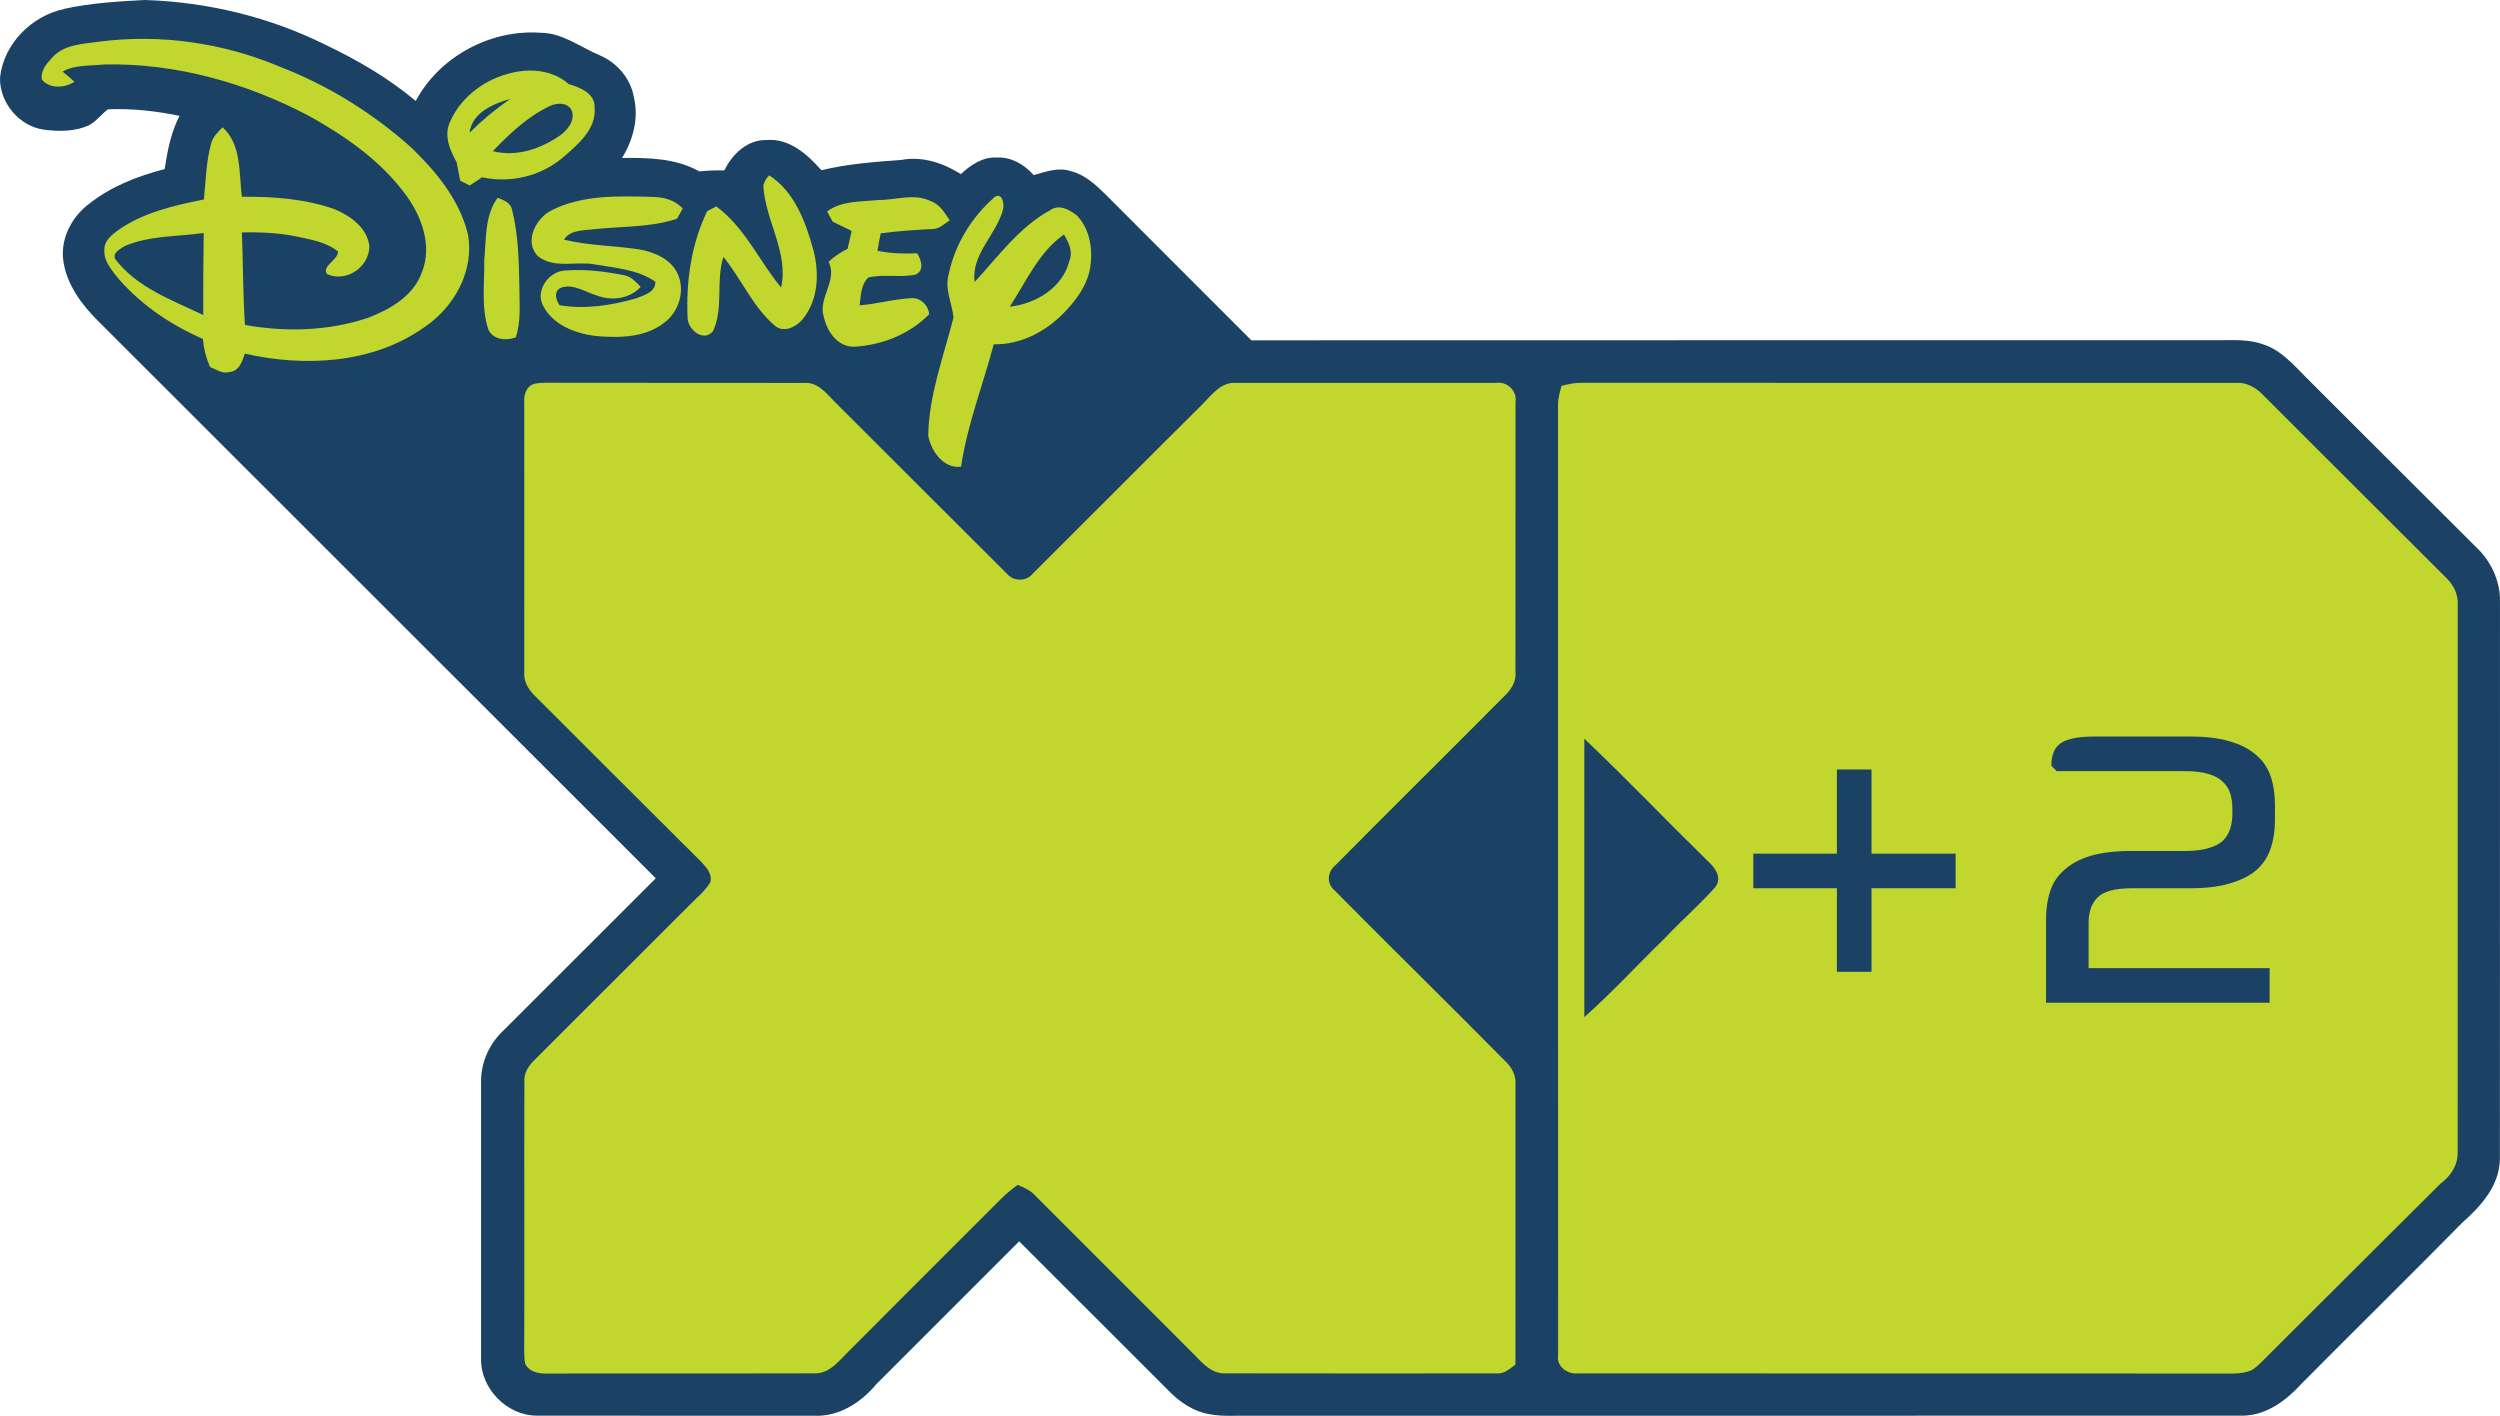
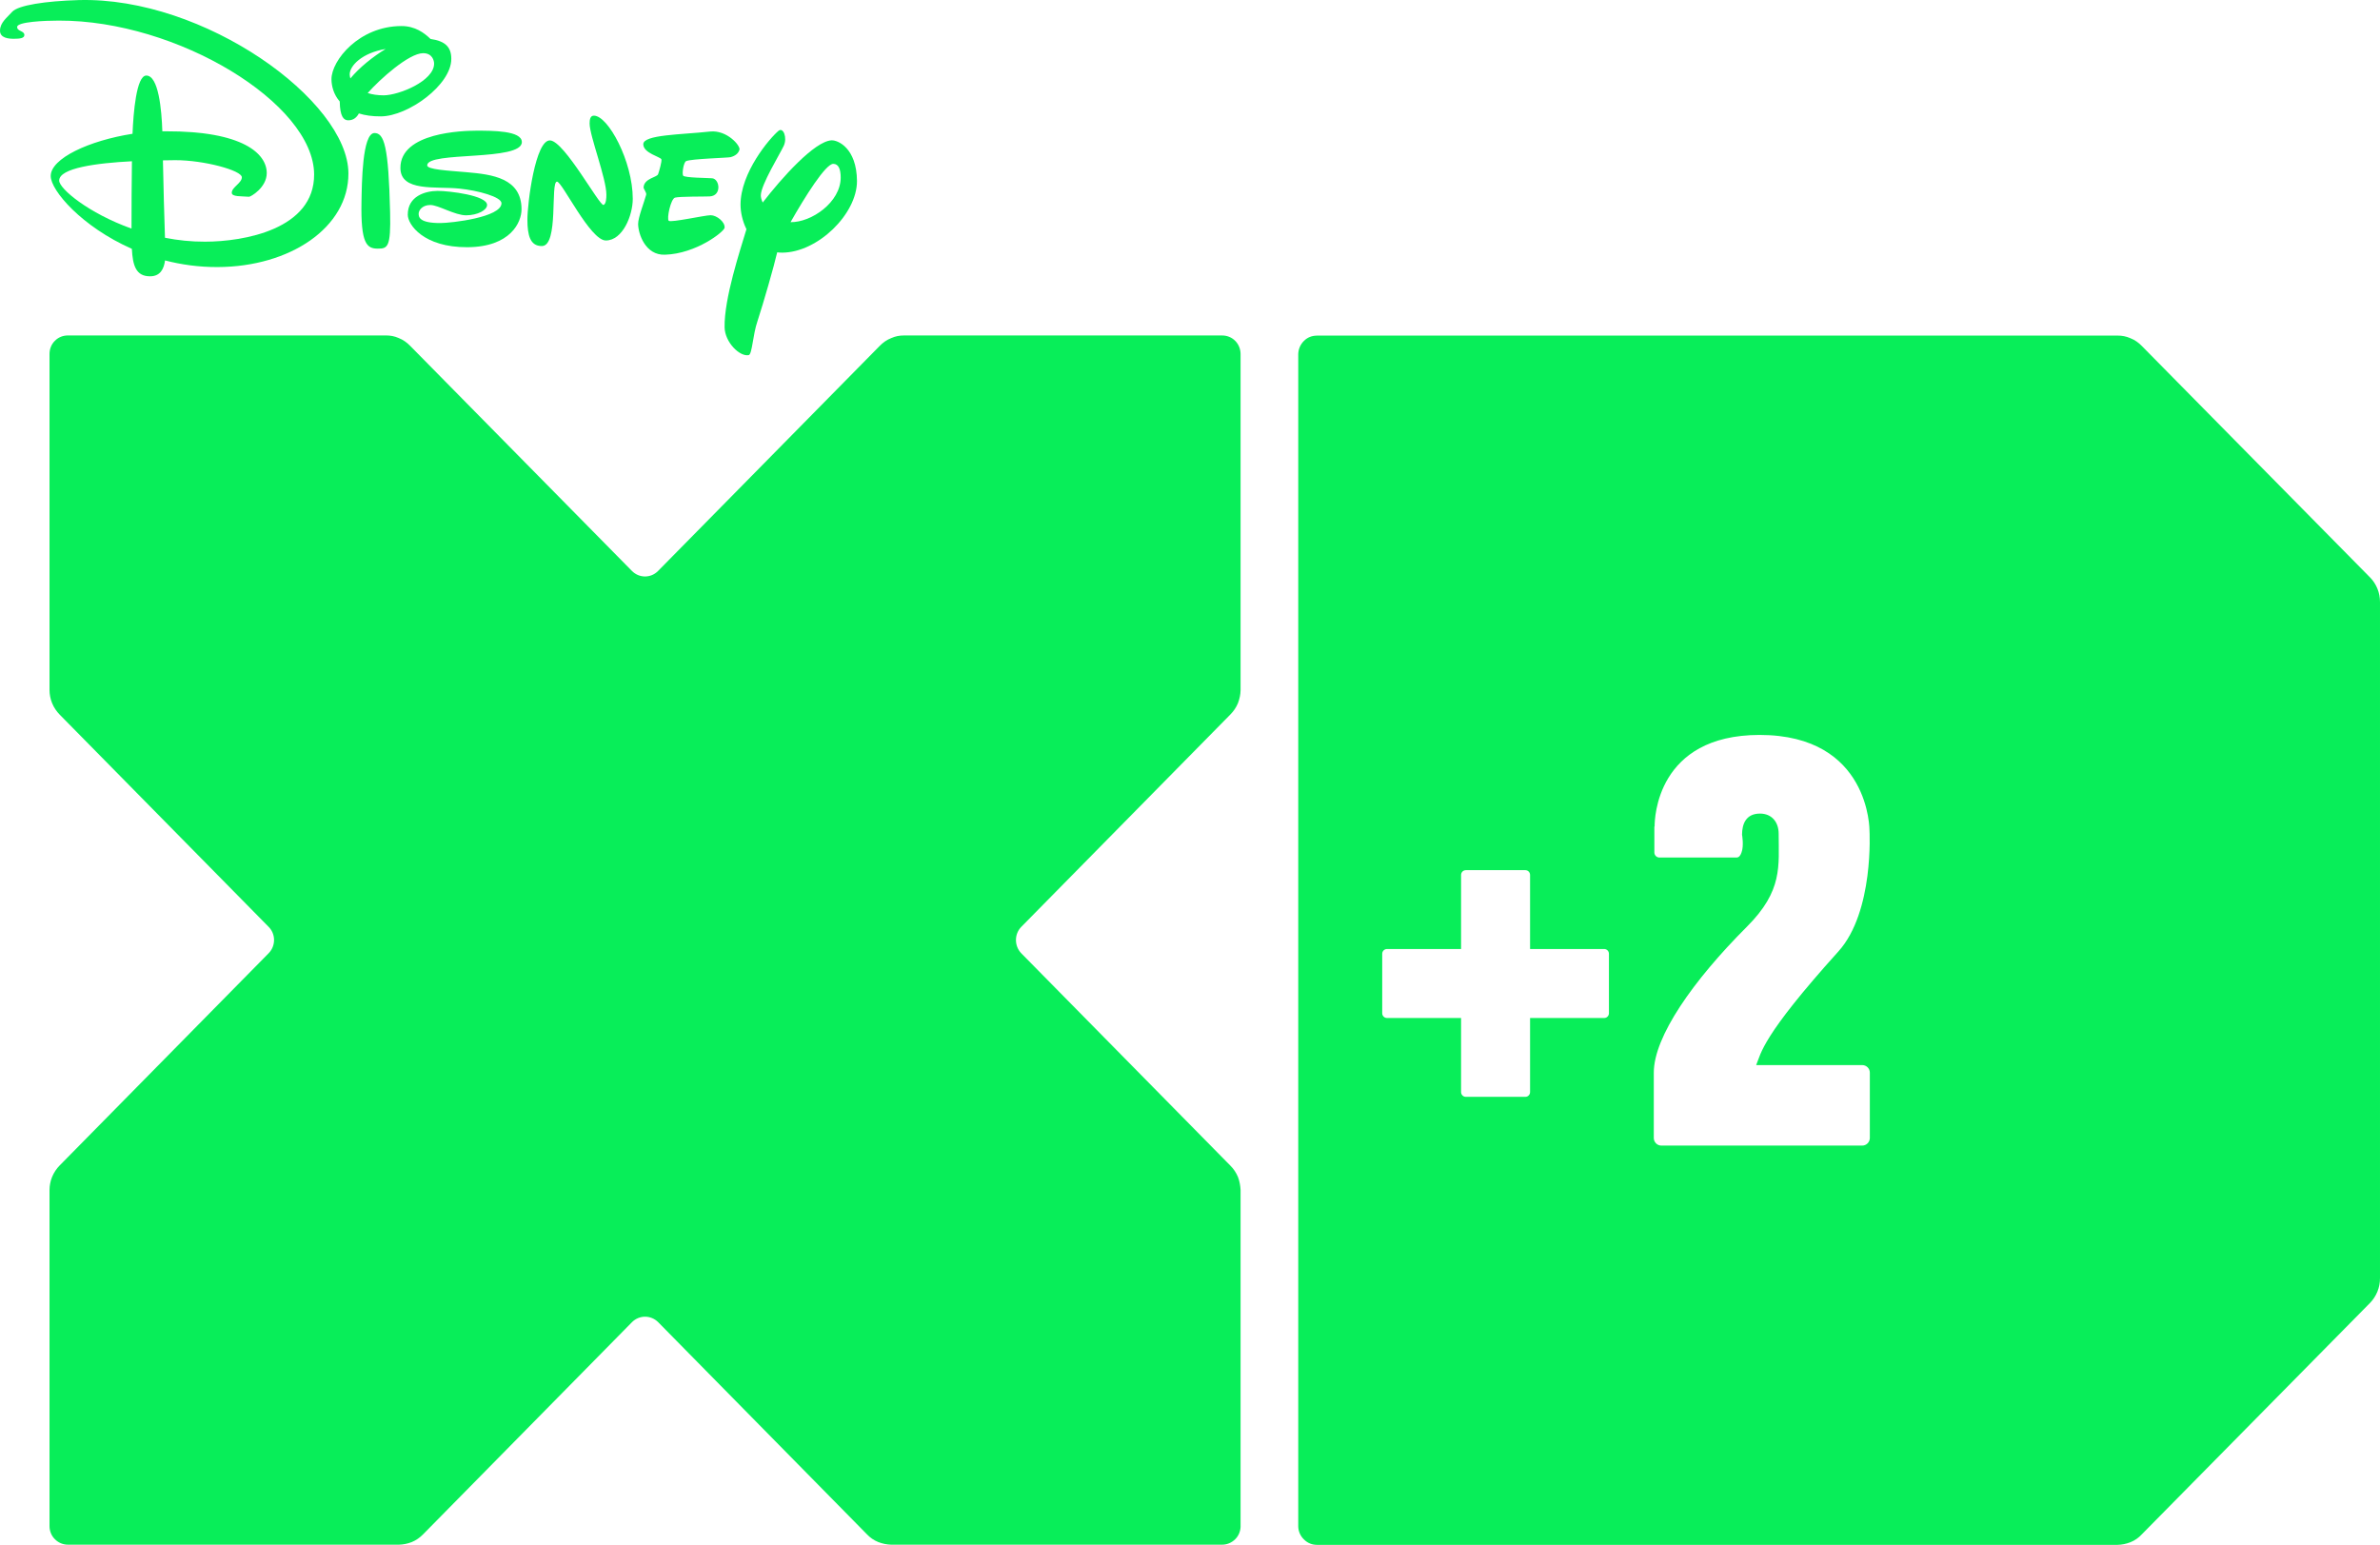
- <svg xmlns="http://www.w3.org/2000/svg" height="339.79" width="600" version="1.1" viewBox="0 0 480 271.832">
-   <path d="M12.31,1.698c5.099-1.109,10.334-1.44,15.537-1.7,12.001,0.389,23.943,3.269,34.711,8.634,6.124,2.925,12.052,6.377,17.262,10.754,4.547-8.523,14.323-13.772,23.94-13.097,4.229,0,7.635,2.757,11.366,4.32,3.347,1.408,6,4.482,6.584,8.109,0.967,3.983-0.162,8.193-2.277,11.612,5.027-0.052,10.328,0.026,14.829,2.575,1.596-0.162,3.205-0.234,4.813-0.182,1.524-3.133,4.392-5.91,8.096-5.838,4.385-0.37,7.849,2.744,10.535,5.799,5.027-1.213,10.191-1.615,15.335-1.972,4.009-0.772,8.07,0.577,11.443,2.712,1.868-1.732,4.184-3.315,6.85-3.179,2.796-0.149,5.332,1.323,7.129,3.367,2.296-0.616,4.736-1.576,7.103-0.759,2.731,0.662,4.859,2.653,6.798,4.58,9.27,9.322,18.605,18.585,27.888,27.907,61.956-0.039,123.92,0,185.87-0.019,2.809-0.006,5.702-0.195,8.394,0.791,3.522,1.129,5.949,4.061,8.479,6.578,11.035,11.002,22.023,22.036,33.077,33.012,2.465,2.627,4.002,6.176,3.925,9.808-0.026,35.685,0.019,71.37-0.019,107.06-0.084,5.04-3.607,9.01-7.188,12.15-10.198,10.354-20.563,20.538-30.8,30.852-2.919,3.218-6.695,6.124-11.223,6.234-63.818,0.032-127.63,0-191.45,0.013-2.348-0.026-4.722,0.156-7.045-0.279-2.854-0.467-5.397-2.082-7.441-4.067-9.691-9.737-19.461-19.402-29.153-29.133-9.095,9.134-18.241,18.209-27.342,27.335-2.99,3.587-7.213,6.377-12.06,6.15-17.735-0.026-35.471,0.013-53.2-0.019-5.767,0-10.866-5.254-10.71-11.002,0.006-17.748,0-35.49,0-53.232-0.013-3.633,1.609-7.207,4.255-9.678,9.765-9.75,19.515-19.52,29.285-29.26-35.66-35.65-71.351-71.312-107.04-106.97-3.211-3.179-6.104-7.077-6.72-11.677-0.558-4.197,1.654-8.394,4.976-10.866,4.216-3.36,9.328-5.3,14.492-6.662,0.538-3.516,1.2-7.025,2.854-10.217-4.521-0.928-9.14-1.453-13.759-1.252-1.194,0.934-2.134,2.173-3.445,2.965-2.724,1.33-5.877,1.323-8.822,0.941-4.768-0.643-8.543-5.19-8.44-9.977,0.681-6.474,6.052-11.884,12.332-13.195" fill="#1b4265" />
-   <path d="M9.858,11.234c2.303-2.783,6.227-2.796,9.516-3.276,11.541-1.44,23.424,0.272,34.141,4.768,9.425,3.607,18.15,9.03,25.643,15.783,4.671,4.567,9.056,9.88,10.652,16.354,1.375,6.967-2.562,14.083-8.284,17.923-9.886,7.058-22.989,7.732-34.511,5.112-0.474,1.46-1.129,3.419-2.971,3.522-1.323,0.422-2.504-0.499-3.685-0.928-0.784-1.706-1.238-3.535-1.4-5.41-6.481-2.848-12.514-6.948-16.97-12.501-0.98-1.343-2.102-2.822-1.946-4.586-0.071-1.68,1.31-2.828,2.53-3.724,4.859-3.483,10.814-4.807,16.568-5.974,0.396-3.587,0.415-7.259,1.408-10.756,0.292-1.291,1.323-2.173,2.18-3.101,3.711,3.347,3.114,8.809,3.711,13.337,6.02-0.052,12.17,0.376,17.878,2.42,3.036,1.272,6.24,3.6,6.604,7.136-0.091,3.97-4.379,6.922-8.115,5.319-1.122-1.596,2.056-2.614,2.095-4.359-2.238-1.836-5.177-2.277-7.914-2.874-3.464-0.707-7.012-0.882-10.542-0.791,0.221,5.923,0.201,11.839,0.584,17.755,7.784,1.421,16.016,1.174,23.56-1.336,4.229-1.609,8.738-4.158,10.367-8.654,2.173-5.229-0.065-11.113-3.321-15.355-4.744-6.312-11.361-10.917-18.198-14.719-12.072-6.389-25.662-10.223-39.375-9.945-2.699,0.298-5.605,0.006-8.05,1.375,0.791,0.623,1.55,1.272,2.283,1.953-1.81,1.194-4.787,1.427-6.247-0.422-0.305-1.583,0.798-2.965,1.81-4.048m14.045,36.037c-0.817,0.538-2.27,1.207-1.823,2.413,4.158,5.527,10.924,7.92,16.937,10.801-0.019-5.248,0.039-10.496,0.091-15.75-5.073,0.727-10.418,0.448-15.206,2.536z" fill="#c1d72d" />
-   <path d="m97.205,14.263c4.035-1.233,8.732-1.018,12.014,1.901,2.199,0.61,5.105,1.81,4.95,4.56,0.311,4.21-3.315,7.084-6.163,9.575-4.275,3.561-9.996,4.911-15.439,3.743-0.785,0.532-1.583,1.057-2.381,1.57-0.61-0.305-1.213-0.61-1.823-0.915-0.24-1.181-0.467-2.355-0.688-3.535-1.297-2.335-2.491-5.125-1.278-7.752,1.933-4.47,6.163-7.823,10.808-9.147m-7.05,11.229c2.4-2.407,5.027-4.567,7.817-6.506-3.302,0.96-7.324,2.614-7.817,6.506m15.251-5.053c-4.178,2.005-7.609,5.28-10.788,8.582,4.573,1.174,9.309-0.461,13.033-3.107,1.362-1.032,2.653-2.64,2.212-4.457-0.61-1.875-3.017-1.797-4.457-1.018z" fill="#c1d72d" />
-   <path d="m146.56,35.624c0.175-0.746,0.558-1.401,1.135-1.959,4.891,3.192,6.999,8.945,8.466,14.33,1.181,4.45,0.973,9.652-2.082,13.337-1.233,1.447-3.626,2.647-5.293,1.213-4.262-3.6-6.396-8.965-9.886-13.208-1.524,4.632,0.104,9.795-2.017,14.259-1.849,2.205-4.911-0.37-4.872-2.692-0.298-6.915,0.727-14.083,3.769-20.362,0.584-0.298,1.161-0.603,1.745-0.908,5.468,4.002,8.212,10.464,12.449,15.569,1.512-6.727-3.094-12.942-3.412-19.578z" fill="#c1d72d" />
-   <path d="m105.81,40.425c5.968-3.049,12.857-2.789,19.363-2.627,2.16,0.026,4.411,0.564,5.903,2.238-0.363,0.649-0.727,1.297-1.083,1.953-5.099,1.706-10.542,1.44-15.828,2.005-2.024,0.279-4.619,0.052-5.877,2.024,4.722,1.148,9.62,1.135,14.408,1.862,2.913,0.512,6.117,1.836,7.421,4.69,1.498,3.276,0.208,7.382-2.666,9.458-3.73,2.861-8.732,2.874-13.201,2.471-3.912-0.499-8.193-2.18-10.042-5.916-1.369-2.828,1.031-6.273,3.996-6.617,3.938-0.363,7.882,0.13,11.742,0.902,1.304,0.266,2.193,1.31,3.068,2.212-2.154,2.361-5.715,2.75-8.582,1.596-2.147-0.649-4.314-2.212-6.63-1.466-1.55,0.603-1.122,2.329-0.363,3.386,4.833,0.843,9.828,0.045,14.505-1.246,1.518-0.584,3.996-1.239,3.879-3.263-3.406-2.374-7.707-2.627-11.664-3.328-3.587-0.649-7.81,0.889-10.898-1.583-2.692-2.783-0.402-7.213,2.549-8.751z" fill="#c1d72d" />
-   <path d="m168.59,38.401c3.367,0.039,6.928-1.369,10.14,0.221,1.713,0.616,2.66,2.257,3.62,3.685-1.044,0.629-1.985,1.687-3.295,1.667-3.328,0.162-6.656,0.383-9.957,0.824-0.24,1.116-0.448,2.232-0.623,3.36,2.51,0.512,5.073,0.59,7.622,0.474,0.785,1.239,1.434,3.315-0.298,4.087-2.965,0.623-6.065-0.117-9.036,0.538-1.505,1.336-1.46,3.529-1.719,5.365,3.386-0.259,6.688-1.233,10.088-1.382,1.68-0.039,3.14,1.44,3.269,3.081-3.691,3.814-9.049,5.942-14.31,6.247-3.224,0.117-5.261-2.854-5.91-5.676-1.213-3.646,2.744-7.064,0.902-10.626,1.07-1.032,2.335-1.823,3.652-2.497,0.259-1.142,0.532-2.283,0.785-3.432-1.213-0.584-2.426-1.174-3.633-1.771-0.363-0.655-0.727-1.304-1.083-1.959,2.789-2.115,6.48-1.842,9.789-2.205z" fill="#c1d72d" />
-   <path d="m190.96,37.836c1.492-1.018,1.894,1.401,1.615,2.433-1.297,4.794-6.143,8.589-5.443,13.876,4.541-4.911,8.608-10.607,14.609-13.85,1.661-1.116,3.561-0.026,4.943,1.006,2.582,2.588,3.172,6.552,2.64,10.042-0.564,3.47-2.75,6.383-5.164,8.829-3.497,3.555-8.284,6.059-13.363,5.929-2.082,7.836-5.079,15.446-6.273,23.495-3.334,0.487-5.793-3.036-6.305-5.962,0.123-7.804,2.971-15.219,4.859-22.704-0.318-2.77-1.745-5.494-0.915-8.329,1.161-5.67,4.457-10.976,8.796-14.764m2.906,21.044c5.002-0.532,10.23-3.678,11.463-8.829,0.727-1.784-0.162-3.503-1.044-5.027-4.852,3.386-7.259,9.056-10.418,13.856z" fill="#c1d72d" />
-   <path d="m95.551,37.966c1.116,0.448,2.497,0.941,2.757,2.283,1.226,4.839,1.317,9.893,1.414,14.862-0.006,3.224,0.35,6.545-0.688,9.659-1.829,0.675-4.288,0.519-5.242-1.434-1.447-4.294-0.746-8.913-0.817-13.35,0.396-4.061,0.045-8.556,2.575-12.021z" fill="#c1d72d" />
-   <path d="m102.76,73.651c1.622-0.272,3.269-0.136,4.904-0.156,15.582,0.045,31.164-0.019,46.739,0.026,2.569-0.195,4.249,1.972,5.851,3.613,11.041,11.002,22.042,22.049,33.09,33.038,1.258,1.505,3.743,1.498,4.963-0.052,10.95-10.885,21.822-21.848,32.772-32.72,1.712-1.79,3.522-4.119,6.292-3.886,16.652-0.019,33.311,0,49.969-0.006,2.043-0.305,4.009,1.609,3.639,3.672-0.019,17.32,0,34.64-0.013,51.954,0.188,1.842-0.941,3.393-2.199,4.593-10.788,10.86-21.679,21.614-32.454,32.487-1.369,1.103-1.635,3.308-0.279,4.541,10.86,10.976,21.9,21.783,32.753,32.766,1.323,1.194,2.348,2.822,2.186,4.677-0.006,17.93,0.006,35.86-0.006,53.79-1.07,0.817-2.186,1.836-3.633,1.706-17.288,0.006-34.582,0.026-51.87-0.013-2.757,0.195-4.599-1.953-6.318-3.736-10.14-10.191-20.336-20.317-30.482-30.495-0.889-0.954-2.108-1.447-3.263-1.959-1.31,0.954-2.562,1.992-3.678,3.172-9.607,9.646-19.273,19.227-28.874,28.88-1.849,1.816-3.652,4.288-6.565,4.139-17.074,0.052-34.154-0.013-51.228,0.032-1.589,0.065-3.464-0.298-4.223-1.875-0.292-1.609-0.156-3.263-0.175-4.891,0.045-16.451-0.026-32.915,0.026-49.366-0.097-1.576,0.798-2.945,1.875-4.002,9.912-9.899,19.818-19.805,29.73-29.704,1.401-1.44,3.029-2.712,4.074-4.45,0.454-1.557-0.675-2.822-1.641-3.866-10.62-10.568-21.212-21.154-31.806-31.741-1.297-1.22-2.413-2.828-2.251-4.697,0-17.307,0.013-34.608-0.006-51.915-0.136-1.466,0.487-3.237,2.102-3.555z" fill="#c1d72d" />
-   <path d="m299.82,74.085c1.213-0.318,2.452-0.59,3.724-0.59,41.951,0.026,83.903,0.013,125.86,0.013,1.842-0.11,3.561,0.817,4.852,2.076,11.91,11.878,23.781,23.8,35.717,35.665,1.258,1.291,2.005,3.068,1.914,4.885-0.026,35.03,0.019,70.053-0.019,105.08,0.084,2.497-1.362,4.638-3.308,6.052-10.821,10.801-21.679,21.582-32.506,32.396-1.207,1.161-2.283,2.491-3.704,3.399-2.154,0.934-4.58,0.59-6.857,0.655-40.861-0.039-81.722,0.006-122.59-0.019-1.985,0.182-4.087-1.336-3.749-3.483-0.032-60.782,0.006-121.58-0.019-182.35-0.013-1.291,0.331-2.543,0.688-3.769" fill="#c1d72d" />
-   <path d="m304.19,141.83c8.011,7.609,15.647,15.614,23.547,23.34,1.395,1.246,3.049,3.263,1.628,5.125-3.081,3.464-6.61,6.506-9.776,9.899-5.157,5.002-10.023,10.315-15.394,15.089-0.013-17.82-0.006-35.639-0.006-53.453z" fill="#1b4265" />
-   <path d="m359.33,186.59-6.644,0,0-16.049-16.049,0,0-6.644,16.049,0,0-16.151,6.644,0,0,16.151,16.151,0,0,6.644-16.151,0,0,16.049" fill="#1b4265" />
-   <path d="m435.77,185.88,0,6.644-42.933,0,0-16.049c0-1.976,0.273-3.782,0.818-5.418,0.545-1.635,1.465-2.998,2.76-4.089,1.295-1.159,2.964-2.044,5.009-2.658,2.113-0.613,4.702-0.92,7.769-0.92h10.324c1.772,0,3.237-0.17,4.396-0.511,1.227-0.341,2.181-0.818,2.862-1.431,0.681-0.681,1.159-1.465,1.431-2.351,0.273-0.886,0.409-1.84,0.409-2.862v-1.022c-0-1.022-0.136-1.976-0.409-2.862-0.273-0.886-0.75-1.635-1.431-2.249-0.682-0.681-1.636-1.193-2.862-1.533-1.159-0.341-2.624-0.511-4.396-0.511h-24.635l-1.022-1.022c-0-2.044,0.579-3.475,1.738-4.293,1.227-0.886,3.373-1.329,6.44-1.329h18.4c3.067,0,5.622,0.307,7.667,0.92,2.112,0.613,3.816,1.499,5.111,2.658,1.295,1.09,2.215,2.453,2.76,4.089,0.545,1.636,0.818,3.442,0.818,5.418v2.964c-0,1.976-0.273,3.782-0.818,5.418-0.545,1.636-1.465,3.033-2.76,4.191-1.295,1.09-2.999,1.942-5.111,2.556-2.045,0.613-4.6,0.92-7.667,0.92h-11.142c-3.271,0-5.486,0.613-6.644,1.84-1.09,1.159-1.636,2.726-1.636,4.702v8.791h34.755" fill="#1b4265" />
+ <svg xmlns="http://www.w3.org/2000/svg" height="389.48" width="600" version="1.1" viewBox="0 0 600 389.481">
+   <g fill="#08ee59" transform="translate(453.57 -337.62)">
+     <path d="m-433.72 337.64c-8.454 0.248-15.253 1.302-16.778 2.954-1.327 1.498-3.032 2.696-3.068 4.697-0.065 1.943 2.209 2.12 3.568 2.103 1.335 0 2.586-0.117 2.569-0.947 0-1.113-1.822-0.876-1.822-2.032 0-1.309 6.991-1.6 10.474-1.6 29.904-0.108 64.341 20.923 64.396 38.771 0.065 13.847-17.727 16.964-27.531 16.964-3.489 0.013-6.86-0.349-10.066-0.983-0.162-4.409-0.409-13.656-0.519-19.519 1.126-0.019 2.187-0.045 3.085-0.045 7.266-0.019 16.804 2.588 16.811 4.308 0 1.474-2.541 2.502-2.541 3.907 0 1.052 2.352 0.842 4.352 1.008 0.37 0.045 4.471-2.292 4.466-5.976 0-4.866-5.986-10.608-25.465-10.528h-0.855c-0.182-5.472-0.957-14.059-4.045-14.055-2.521 0.019-3.26 9.495-3.472 14.682-10.935 1.708-20.642 6.209-20.622 10.656 0 3.635 7.823 12.779 20.452 18.349 0.221 4.126 0.989 6.946 4.603 6.926 2.619 0 3.49-1.947 3.764-3.999 4.089 1.059 8.522 1.685 13.224 1.67 18.33-0.052 33.061-10.003 33.006-23.629-0.065-18.296-36.358-44.568-67.983-43.681m-4.931 45.501c0-3.174 9.518-4.414 18.336-4.866-0.065 4.999-0.117 12.163-0.104 16.977-10.849-3.883-18.234-10.054-18.234-12.112" />
+     <path d="m-359.17 371.16c-3.088 0.033-3.183 12.723-3.271 17.357-0.208 10.552 1.334 11.785 4.104 11.785 2.477 0 3.321-0.304 3.111-9.139-0.389-16.775-1.509-20.003-3.943-20.003" />
+     <path d="m-357.54 366.96c6.843-0.033 17.782-7.946 17.742-14.512 0-2.95-1.507-4.478-5.239-5.007-1.587-1.537-3.897-3.264-7.343-3.255-10.688 0.026-17.626 8.693-17.626 13.379 0.006 1.76 0.552 3.875 2.084 5.641 0.065 3.772 0.957 4.745 2.158 4.745 1.347 0 2.164-0.793 2.662-1.734 1.523 0.485 3.359 0.76 5.561 0.742m0.692-5.304c-1.573 0-2.894-0.216-4.023-0.576 3.043-3.46 10.362-10.034 13.97-10.052 2.349 0 2.771 1.912 2.771 2.635-0.002 4.385-8.887 7.976-12.719 7.994m0.506-11.693c-3.268 1.978-6.63 4.696-8.899 7.432-0.097-0.353-0.169-0.709-0.169-1.037 0-2.107 3.033-5.395 9.069-6.395" />
+     <path d="m-322.01 373.44c0-2.905-7.424-2.876-11.606-2.871-3.137 0.026-19.029 0.381-19.011 9.395 0 6.08 8.917 4.592 14.82 5.199 4.798 0.484 10.63 2.096 10.663 3.685 0 3.585-12.747 5.003-15.356 5.003-5.416 0.033-5.526-1.554-5.526-2.368 0-0.812 0.899-2.179 2.933-2.179 2.018-0.013 6.18 2.61 9.068 2.601 2.852-0.026 5.247-1.301 5.247-2.612 0-2.398-9.52-3.544-12.469-3.544-3.102 0.019-7.548 1.307-7.523 6.019 0 2.45 3.942 8.228 15.015 8.177 10.915-0.052 13.677-6.324 13.661-9.561 0-7.871-7.389-8.784-13.814-9.344-4.815-0.421-9.983-0.66-9.964-1.738 0-3.599 23.861-0.962 23.861-5.862" />
+     <path d="m-303.86 366.78c-0.898 0-1.067 0.967-1.067 1.986 0 3.116 4.227 13.827 4.227 17.948 0 0.841-0.065 2.359-0.727 2.572-1.008 0.295-9.797-15.986-13.432-16.264-3.751-0.292-5.77 15.972-5.75 19.977 0 3.971 0.706 6.673 3.636 6.655 4.326 0 2.085-16.24 3.823-16.24 1.296 0 8.373 14.854 12.315 14.837 4.266-0.013 6.794-6.373 6.785-10.506 0-9.445-6.219-20.999-9.811-20.966" />
+     <path d="m-274.4 391.88c-1.51 0-10.018 1.914-10.577 1.408-0.565-0.526 0.5-5.506 1.561-5.836 1.066-0.33 7.721-0.249 8.779-0.314 3.09-0.179 2.506-4.41 0.597-4.571-0.972-0.089-6.973-0.107-7.316-0.669-0.312-0.547 0.11-3.373 0.767-3.663 1.381-0.592 10.511-0.817 11.202-0.995 1.14-0.305 1.968-0.913 2.24-1.893 0.273-0.996-3.171-5.019-7.433-4.563-7.329 0.804-16.817 0.769-16.817 3.199 0 2.281 4.46 3.197 4.572 3.831 0.117 0.608-0.571 2.976-0.835 3.721-0.26 0.792-3.453 1.036-3.66 3.243-0.065 0.521 0.796 1.316 0.649 1.954-0.506 1.866-2.03 5.731-2.027 7.32 0 2.475 1.807 7.97 6.771 7.784 7.865-0.243 14.906-5.809 15.026-6.79 0.162-1.457-1.993-3.165-3.501-3.165" />
+     <path d="m-243.95 373c-4.295 0.238-12.534 9.461-17.34 15.681-0.305-0.639-0.474-1.253-0.474-1.796 0-2.656 4.866-10.522 5.777-12.503 0.951-2.04-0.117-4.768-1.31-3.785-2.28 1.897-9.602 10.571-9.584 18.636 0 1.855 0.474 4.107 1.491 6.176-1.625 5.406-5.631 17.446-5.509 24.741 0.078 3.767 3.83 7.468 6.091 6.997 0.861-0.204 1.028-5.157 2.18-8.498 1.573-4.827 4.117-13.652 4.988-17.41 0.415 0.045 0.824 0.078 1.266 0.078 8.939-0.033 18.865-9.73 18.85-18.061-0.065-8.363-4.9-10.358-6.425-10.254m-10.325 20.627c3.604-6.338 8.846-14.732 10.776-14.699 1.353 0 1.867 1.401 1.867 3.449 0 6.199-7.357 11.337-12.643 11.25" />
+     <path d="m-140.82 722.37v-84.762c-0.065-1.113-0.253-2.186-0.656-3.246-0.461-1.109-1.157-2.127-1.951-2.9l-52.657-53.478c-1.818-1.861-1.818-4.875 0-6.709l52.657-53.486c0.794-0.808 1.49-1.762 1.951-2.905 0.402-1.056 0.643-2.175 0.656-3.25v-84.74c0-1.216-0.448-2.433-1.356-3.344-0.926-0.933-2.136-1.35-3.292-1.35h-80.239c-1.067 0-2.13 0.181-3.174 0.659-1.124 0.42-2.075 1.129-2.872 1.925l-55.921 56.787c-1.823 1.855-4.752 1.855-6.598-0.019l-55.931-56.775c-0.778-0.796-1.747-1.505-2.841-1.925-1.061-0.478-2.119-0.659-3.204-0.659h-80.198c-1.167 0-2.383 0.416-3.285 1.35-0.932 0.912-1.355 2.13-1.355 3.327v84.756c0.006 1.073 0.214 2.192 0.643 3.25 0.461 1.142 1.131 2.096 1.912 2.905l52.659 53.487c1.854 1.834 1.854 4.848 0 6.709l-52.659 53.478c-0.781 0.787-1.454 1.79-1.912 2.9-0.422 1.06-0.636 2.148-0.643 3.246v84.762c0 1.194 0.435 2.416 1.355 3.314 0.902 0.924 2.115 1.383 3.285 1.383h83.44c1.093-0.026 2.157-0.243 3.228-0.652 1.095-0.447 2.054-1.123 2.865-1.952l52.645-53.475c1.845-1.86 4.775-1.86 6.626-0.019l52.637 53.491c0.782 0.832 1.751 1.508 2.865 1.951 1.072 0.413 2.14 0.626 3.218 0.655h83.461c1.159 0 2.367-0.459 3.295-1.384 0.907-0.898 1.353-2.118 1.353-3.312" />
+     <path d="m-121.59 422.24c-1.195 0-2.365 0.412-3.271 1.344-0.926 0.921-1.4 2.137-1.42 3.334v295.48c0 1.196 0.493 2.425 1.42 3.322 0.904 0.924 2.076 1.382 3.271 1.382h201.9c1.054-0.026 2.134-0.247 3.195-0.659 1.126-0.443 2.067-1.121 2.84-1.952l57.624-58.435c0.747-0.772 1.358-1.717 1.8-2.777 0.454-1.113 0.66-2.256 0.66-3.41v-170.45c0-1.145-0.201-2.28-0.66-3.41-0.441-1.068-1.053-2.004-1.8-2.764l-57.612-58.43c-0.774-0.796-1.727-1.497-2.853-1.927-1.061-0.478-2.14-0.659-3.195-0.659h-201.9zm111.63 100.67c27.905 0.016 27.69 24.127 27.69 24.127s1.199 20.43-7.835 30.454c-19.358 21.479-19.46 25.602-20.73 28.653h26.726c1.063 0 1.927 0.851 1.927 1.914v16.457c0 1.063-0.864 1.927-1.927 1.927h-50.625c-1.063 0-1.914-0.864-1.914-1.927v-16.457c0-9.06 9.851-23.176 23.493-36.818 9.07-9.07 7.988-15.281 7.988-23.442 0-2.861-1.694-5.059-4.704-5.059-3.523-0.001-4.527 2.6-4.526 5.325 0 0 0.506 2.815-0.136 4.476-0.227 0.676-0.578 1.28-1.293 1.28h-19.385c-0.715 0-1.294-0.568-1.294-1.28v-6.441c0-0.067 0.065-0.126 0.065-0.19 0-1.818 0.461-22.984 26.46-22.999zm-74.068 34.092h14.999c0.666 0 1.192 0.538 1.192 1.204v18.675h18.688c0.667 0 1.192 0.538 1.192 1.204v14.986c0 0.666-0.526 1.204-1.192 1.204h-18.688v18.675c0 0.666-0.526 1.204-1.192 1.204h-14.999c-0.666 0-1.204-0.538-1.204-1.204v-18.675h-18.676c-0.666 0-1.204-0.538-1.204-1.204v-14.986c0-0.666 0.539-1.204 1.204-1.204h18.676v-18.675c0-0.666 0.539-1.204 1.204-1.204z" />
+   </g>
</svg>
